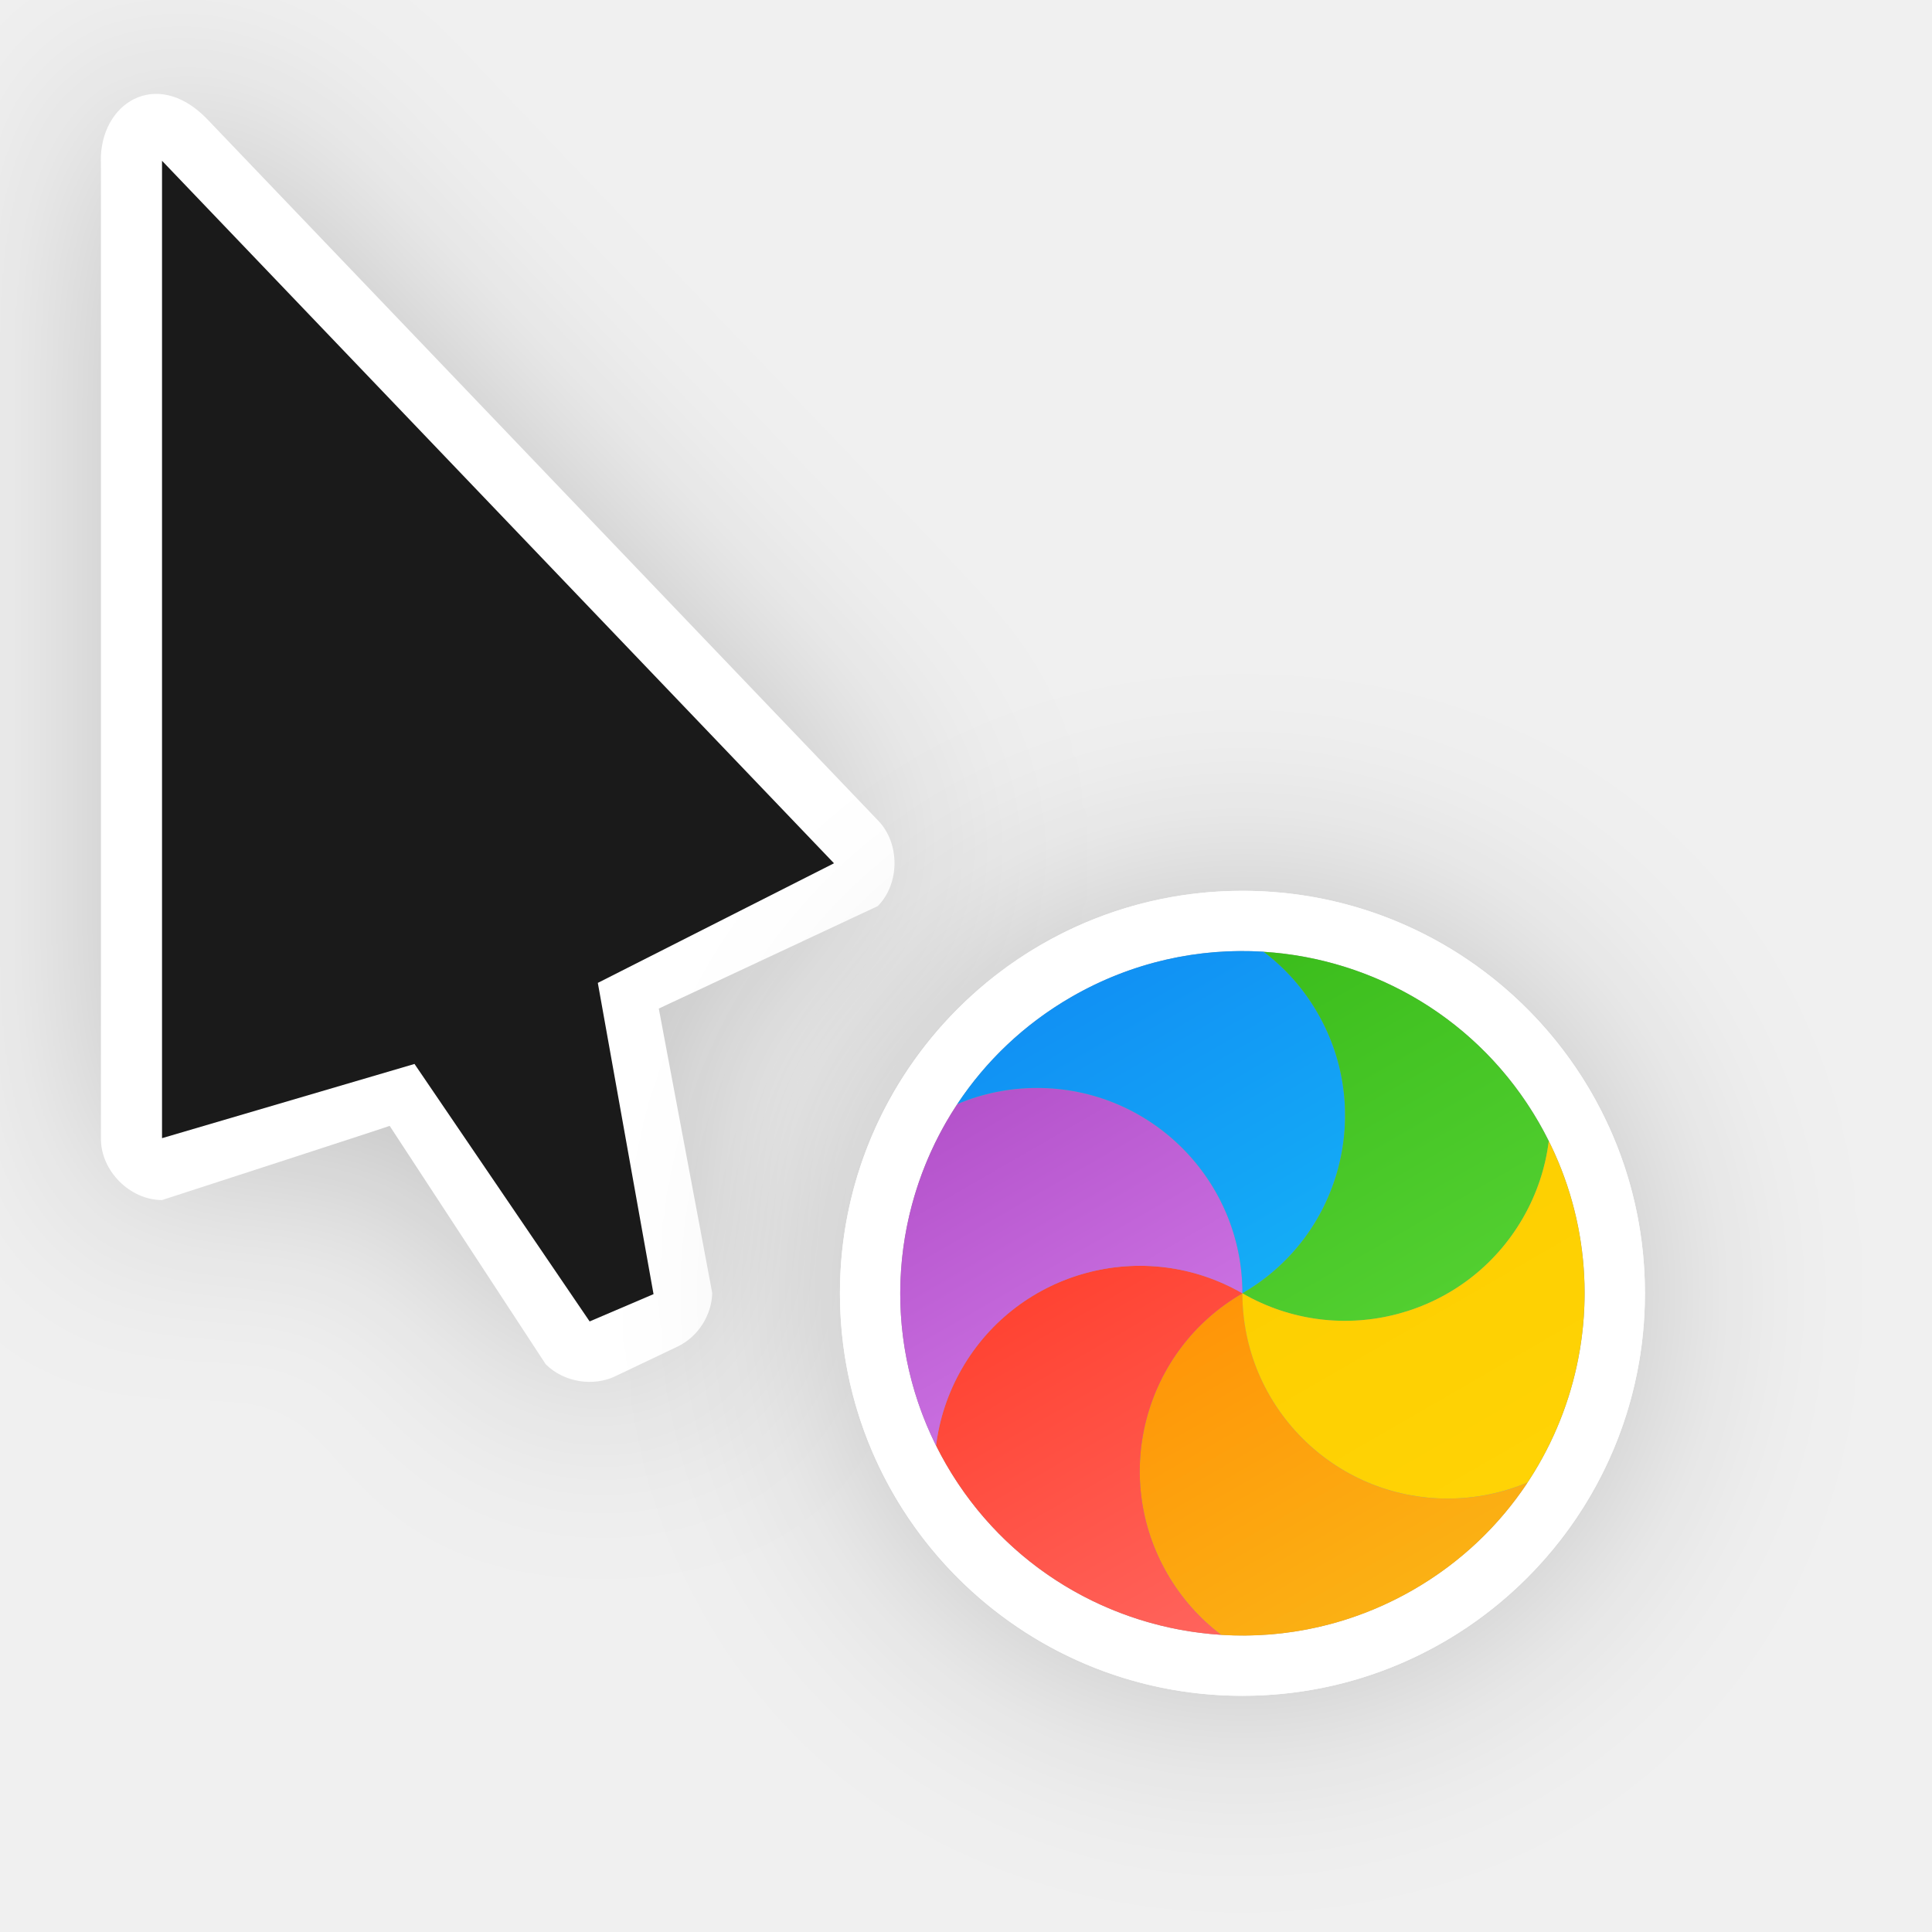
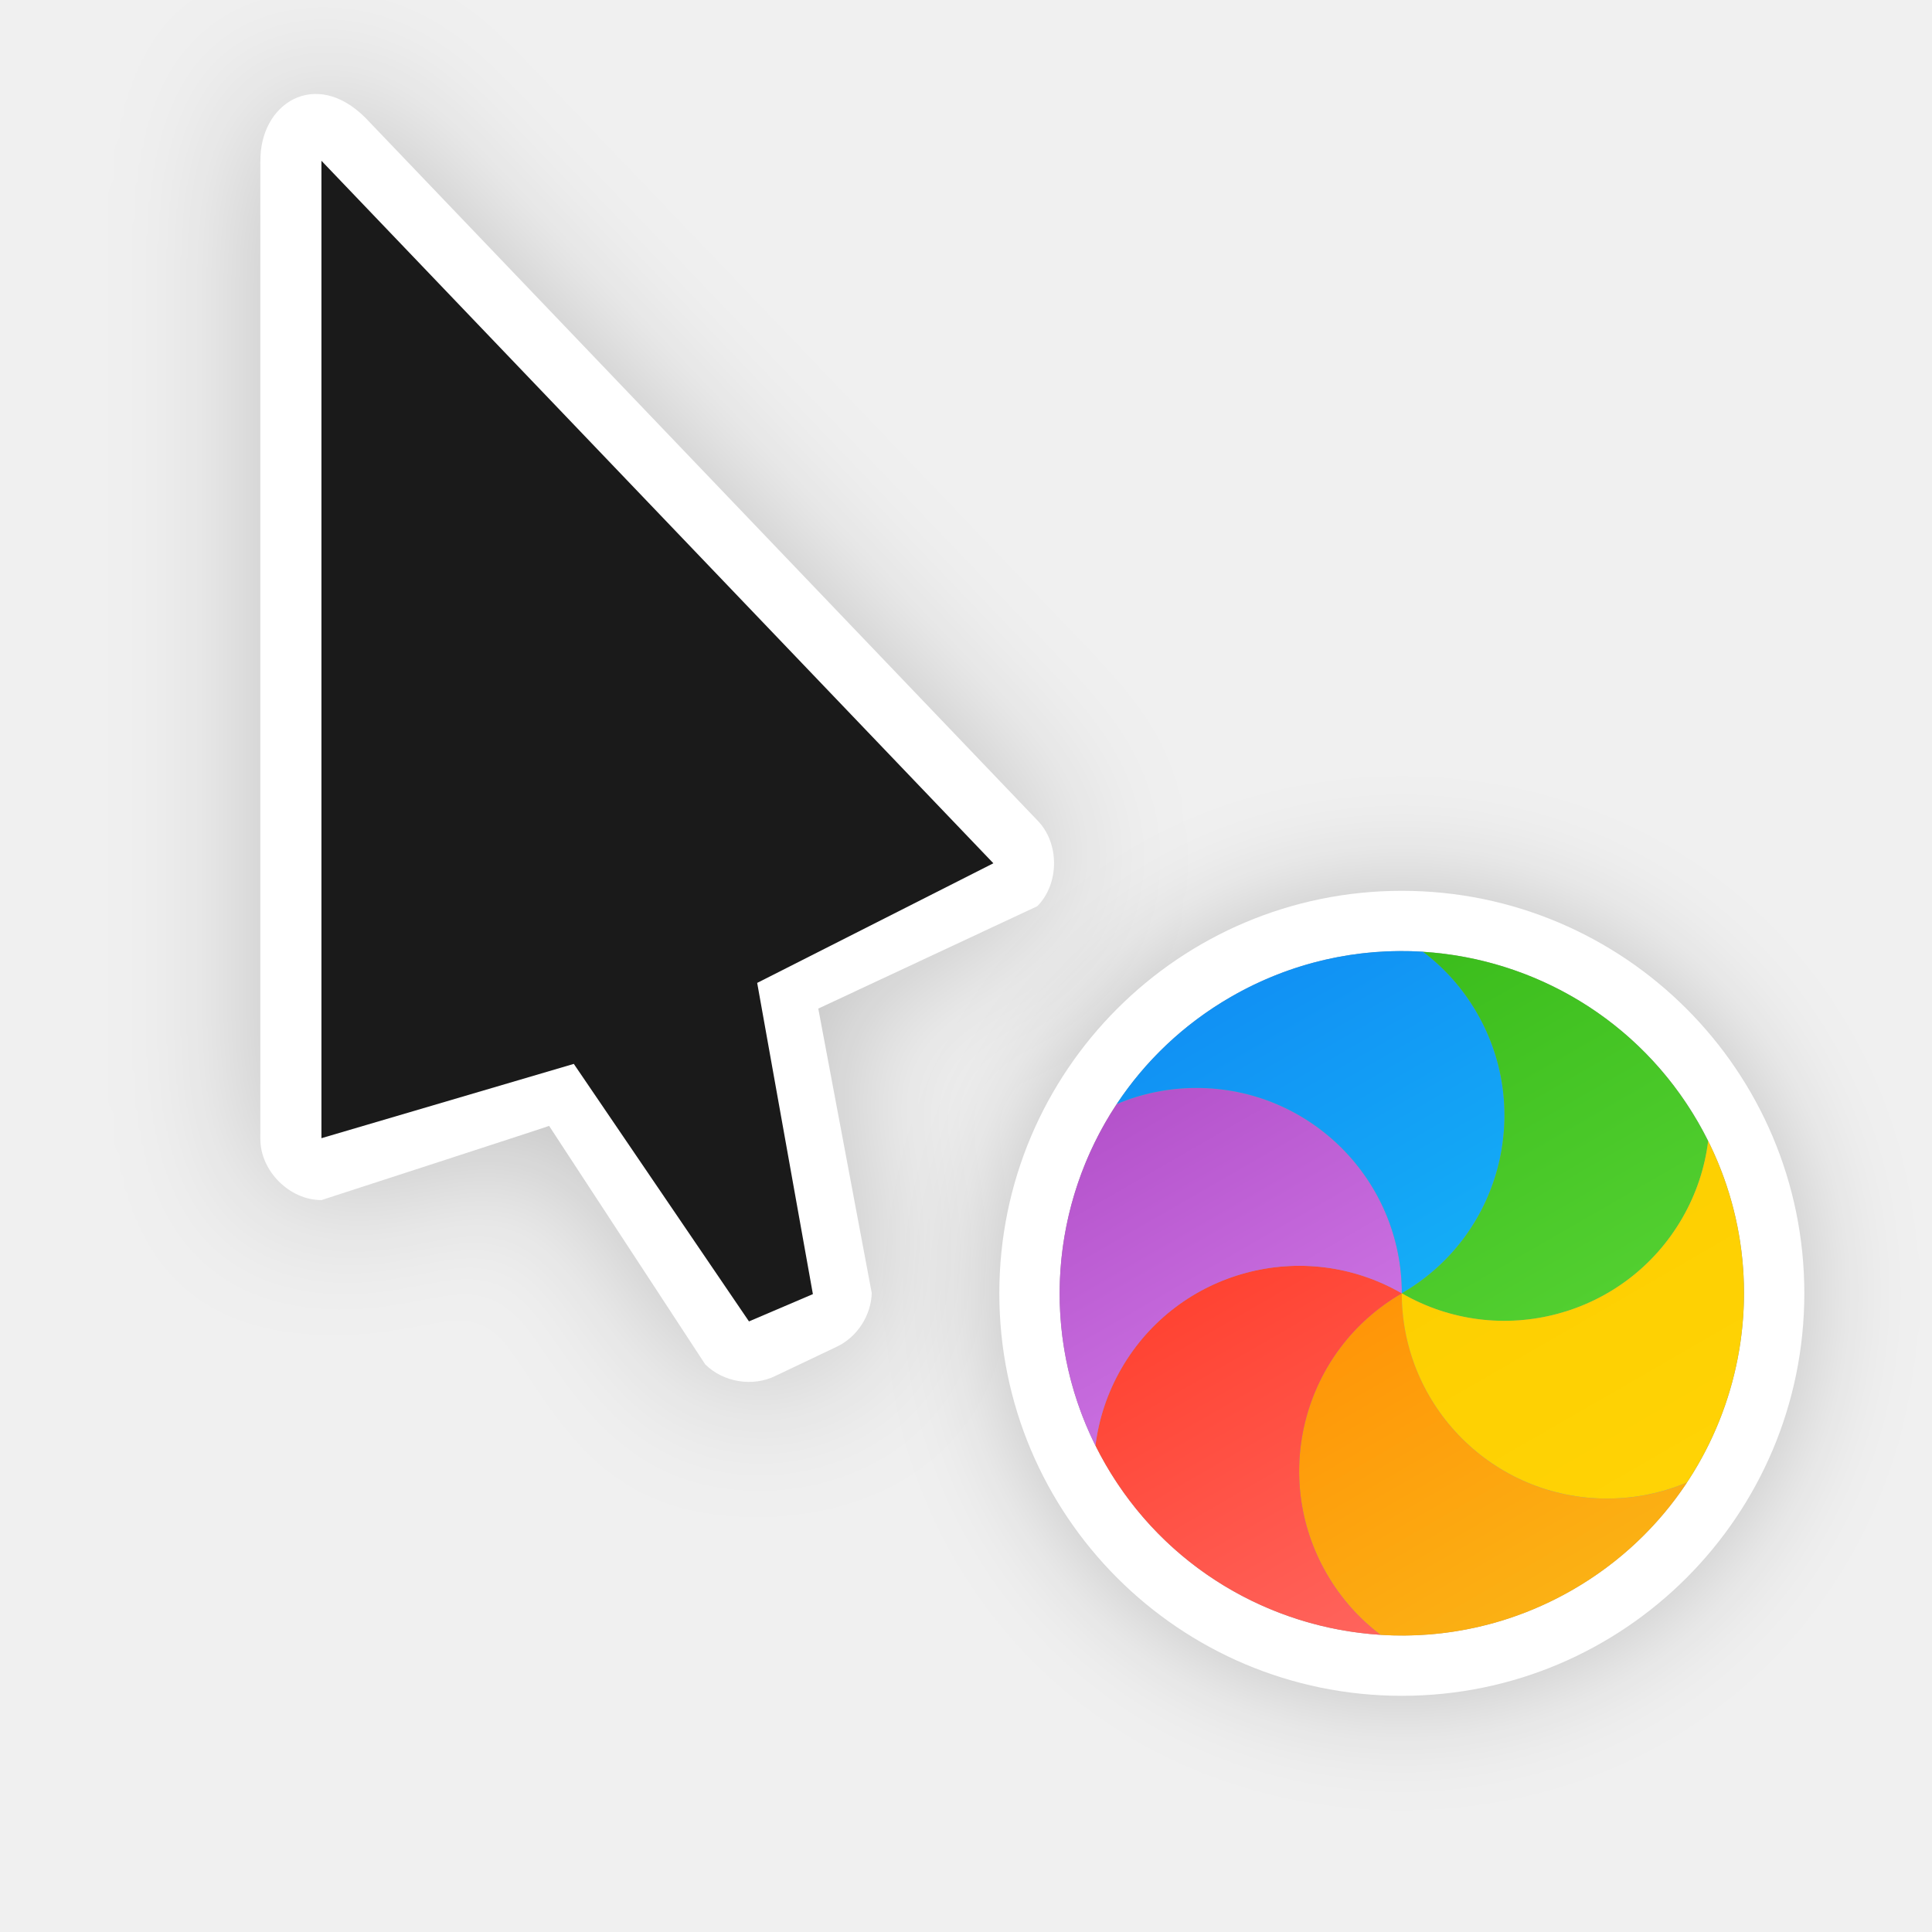
- <svg xmlns="http://www.w3.org/2000/svg" height="24" viewBox="0 0 24 24" width="24" version="1.1" id="svg82">
-   <defs id="defs86">
-     <filter style="color-interpolation-filters:sRGB" id="filter1719" x="-0.328" width="1.656" y="-0.202" height="1.404">
-       <feGaussianBlur stdDeviation="1.347" id="feGaussianBlur1721" />
-     </filter>
-     <filter style="color-interpolation-filters:sRGB" id="filter1723" x="-0.323" width="1.647" y="-0.323" height="1.647">
-       <feGaussianBlur stdDeviation="2.965" id="feGaussianBlur1725" />
-     </filter>
-   </defs>
-   <linearGradient id="a" gradientTransform="matrix(0.4579123,0,0,0.4380064,8.607332,9.250079)" gradientUnits="userSpaceOnUse" x1="17.871" x2="17.871" y1="7.669" y2="17.893">
-     <stop offset="0" stop-color="#fbb114" id="stop2" />
-     <stop offset="1" stop-color="#ff9508" id="stop4" />
+ <svg xmlns="http://www.w3.org/2000/svg" height="24" viewBox="0 0 24 24" width="24">
+   <linearGradient id="a" gradientTransform="matrix(.4579123 0 0 .4380064 8.607332 9.250079)" gradientUnits="userSpaceOnUse" x1="17.871" x2="17.871" y1="7.669" y2="17.893">
+     <stop offset="0" stop-color="#fbb114" />
+     <stop offset="1" stop-color="#ff9508" />
  </linearGradient>
-   <linearGradient id="b" gradientTransform="matrix(0.4206575,0,0,0.4767976,8.607332,9.250079)" gradientUnits="userSpaceOnUse" x1="23.954" x2="23.954" y1="8.61" y2="19.256">
-     <stop offset="0" stop-color="#ff645d" id="stop7" />
-     <stop offset="1" stop-color="#ff4332" id="stop9" />
+   <linearGradient id="b" gradientTransform="matrix(.4206575 0 0 .4767976 8.607332 9.250079)" gradientUnits="userSpaceOnUse" x1="23.954" x2="23.954" y1="8.61" y2="19.256">
+     <stop offset="0" stop-color="#ff645d" />
+     <stop offset="1" stop-color="#ff4332" />
  </linearGradient>
-   <linearGradient id="c" gradientTransform="matrix(0.4914857,0,0,0.4080861,8.607332,9.250079)" gradientUnits="userSpaceOnUse" x1="20.127" x2="20.127" y1="19.205" y2="29.033">
-     <stop offset="0" stop-color="#ca70e1" id="stop12" />
-     <stop offset="1" stop-color="#b452cb" id="stop14" />
+   <linearGradient id="c" gradientTransform="matrix(.4914857 0 0 .4080861 8.607332 9.250079)" gradientUnits="userSpaceOnUse" x1="20.127" x2="20.127" y1="19.205" y2="29.033">
+     <stop offset="0" stop-color="#ca70e1" />
+     <stop offset="1" stop-color="#b452cb" />
  </linearGradient>
-   <linearGradient id="d" gradientTransform="matrix(0.4579123,0,0,0.4380064,8.607332,9.250079)" gradientUnits="userSpaceOnUse" x1="16.36" x2="16.36" y1="17.893" y2="28.118">
-     <stop offset="0" stop-color="#14adf6" id="stop17" />
-     <stop offset="1" stop-color="#1191f4" id="stop19" />
+   <linearGradient id="d" gradientTransform="matrix(.4579123 0 0 .4380064 8.607332 9.250079)" gradientUnits="userSpaceOnUse" x1="16.36" x2="16.36" y1="17.893" y2="28.118">
+     <stop offset="0" stop-color="#14adf6" />
+     <stop offset="1" stop-color="#1191f4" />
  </linearGradient>
-   <linearGradient id="e" gradientTransform="matrix(0.4206575,0,0,0.4767976,8.607332,9.250079)" gradientUnits="userSpaceOnUse" x1="13.308" x2="13.308" y1="13.619" y2="24.265">
-     <stop offset="0" stop-color="#52cf30" id="stop22" />
-     <stop offset="1" stop-color="#3bbd1c" id="stop24" />
+   <linearGradient id="e" gradientTransform="matrix(.4206575 0 0 .4767976 8.607332 9.250079)" gradientUnits="userSpaceOnUse" x1="13.308" x2="13.308" y1="13.619" y2="24.265">
+     <stop offset="0" stop-color="#52cf30" />
+     <stop offset="1" stop-color="#3bbd1c" />
  </linearGradient>
-   <linearGradient id="f" gradientTransform="matrix(0.4914857,0,0,0.4080861,8.607332,9.250079)" gradientUnits="userSpaceOnUse" x1="11.766" x2="11.766" y1="9.377" y2="19.205">
-     <stop offset="0" stop-color="#ffd305" id="stop27" />
-     <stop offset="1" stop-color="#fdcf01" id="stop29" />
+   <linearGradient id="f" gradientTransform="matrix(.4914857 0 0 .4080861 8.607332 9.250079)" gradientUnits="userSpaceOnUse" x1="11.766" x2="11.766" y1="9.377" y2="19.205">
+     <stop offset="0" stop-color="#ffd305" />
+     <stop offset="1" stop-color="#fdcf01" />
  </linearGradient>
-   <filter id="g" height="1.272" width="1.441" x="-0.22" y="-0.136" style="color-interpolation-filters:sRGB">
-     <feGaussianBlur stdDeviation="1.192" id="feGaussianBlur32" />
+   <filter id="g" color-interpolation-filters="sRGB" height="1.272" width="1.441" x="-.22" y="-.136">
+     <feGaussianBlur stdDeviation=".905" />
  </filter>
-   <filter id="h" height="1.444" width="1.444" x="-0.222" y="-0.222" style="color-interpolation-filters:sRGB">
-     <feGaussianBlur stdDeviation="1.202" id="feGaussianBlur35" />
+   <filter id="h" color-interpolation-filters="sRGB" height="1.336" width="1.336" x="-.168" y="-.168">
+     <feGaussianBlur stdDeviation=".7" />
  </filter>
-   <path style="opacity:0.2;fill:#000000;fill-opacity:1;stroke-width:0.759;filter:url(#filter1719)" id="path1677" d="M 1.254,2.007 V 14.149 c 3.8e-5,0.397 0.362,0.759 0.759,0.759 0,0 2.946,-0.956 2.828,-0.922 l 1.939,2.962 c 0.224,0.224 0.594,0.284 0.877,0.142 L 8.422,16.726 c 0.249,-0.121 0.42,-0.387 0.427,-0.664 l -0.664,-3.533 2.721,-1.272 c 0.277,-0.281 0.277,-0.787 0,-1.067 L 2.558,1.462 C 1.936,0.84 1.241,1.284 1.254,2.007 Z" />
-   <g id="g46" transform="matrix(0.7588509,0,0,0.7588509,-122.5974,-577.1077)">
-     <path style="fill:#ffffff" id="path42" d="m 163.209,763.147 v 16 c 5e-5,0.524 0.476,1 1,1 0,0 3.883,-1.259 3.726,-1.215 l 2.555,3.903 c 0.295,0.295 0.783,0.375 1.156,0.188 l 1.008,-0.48 c 0.328,-0.159 0.554,-0.51 0.562,-0.875 l -0.875,-4.656 3.585,-1.677 c 0.365,-0.37 0.365,-1.037 0,-1.406 l -11,-11.5 c -0.82,-0.82 -1.736,-0.235 -1.719,0.719 z" />
-     <path style="fill:#1a1a1a" id="path44" d="m 164.209,779.134 v -16 l 11,11.5 -3.866,1.958 0.912,5.095 -1.046,0.447 -2.867,-4.215 z" />
+   <circle cx="17.414" cy="16.066" fill-rule="evenodd" filter="url(#h)" opacity=".2" r="5" stroke-width=".455" />
+   <g stroke-width=".759">
+     <path d="m3.234 2.007v12.142c0.0.397.362.759.759.759 0 0 2.946-.956 2.828-.922l1.939 2.962c.224.224.594.284.877.142l.765-.364c.249-.121.42-.387.427-.664l-.664-3.533 2.721-1.272c.277-.281.277-.787 0-1.067l-8.347-8.727c-.622-.622-1.317-.178-1.304.545z" filter="url(#g)" opacity=".2" />
+     <path d="m3.234 2.007v12.142c0.0.397.362.759.759.759 0 0 2.946-.956 2.828-.922l1.939 2.962c.224.224.594.284.877.142l.765-.364c.249-.121.42-.387.427-.664l-.664-3.533 2.721-1.272c.277-.281.277-.787 0-1.067l-8.347-8.727c-.622-.622-1.317-.178-1.304.545z" fill="#fff" />
+     <path d="m3.993 14.139v-12.142l8.347 8.727-2.934 1.486.692 3.866-.794.339-2.176-3.199z" fill="#1a1a1a" />
  </g>
-   <g transform="matrix(0.4545453,0,0,0.4545453,-148.6218,-354.078)" style="opacity:0.2;fill:#000000;fill-opacity:1;fill-rule:evenodd;filter:url(#filter1723)" id="g1697">
-     <circle id="circle1683" r="11" cy="814.317" cx="360.923" style="fill:#000000;fill-opacity:1" />
-     <path id="path1685" d="m 367.005,805.15 c 0.333,0.789 0.518,1.656 0.518,2.567 0,3.645 -2.955,6.6 -6.6,6.6 1.823,-3.157 0.741,-7.193 -2.416,-9.016 -0.789,-0.456 -1.633,-0.73 -2.484,-0.835 1.475,-0.735 3.139,-1.149 4.9,-1.149 2.249,0 4.34,0.675 6.082,1.833 z" style="fill:#000000;fill-opacity:1" />
-     <path id="path1687" d="m 371.902,815.002 c -0.516,0.683 -1.175,1.276 -1.963,1.731 -3.157,1.823 -7.193,0.741 -9.016,-2.416 3.645,0 6.6,-2.955 6.6,-6.6 0,-0.91 -0.184,-1.778 -0.518,-2.567 2.964,1.971 4.918,5.341 4.918,9.167 0,0.23 -0.007,0.459 -0.021,0.685 z" style="fill:#000000;fill-opacity:1" />
-     <path id="path1689" d="m 365.823,824.168 c -0.851,-0.106 -1.695,-0.38 -2.484,-0.835 -3.157,-1.823 -4.238,-5.859 -2.416,-9.016 1.823,3.157 5.859,4.238 9.016,2.416 0.788,-0.455 1.447,-1.048 1.963,-1.731 -0.247,4.022 -2.656,7.46 -6.079,9.166 z" style="fill:#000000;fill-opacity:1" />
-     <path id="path1691" d="m 354.841,823.484 c -0.333,-0.789 -0.518,-1.656 -0.518,-2.567 0,-3.645 2.955,-6.6 6.6,-6.6 -1.823,3.157 -0.741,7.193 2.416,9.016 0.789,0.456 1.633,0.73 2.484,0.835 -1.475,0.735 -3.139,1.149 -4.9,1.149 -2.249,0 -4.34,-0.675 -6.082,-1.833 z" style="fill:#000000;fill-opacity:1" />
-     <path id="path1693" d="m 349.944,813.632 c 0.516,-0.683 1.175,-1.276 1.963,-1.731 3.157,-1.823 7.193,-0.741 9.016,2.416 -3.645,0 -6.6,2.955 -6.6,6.6 0,0.91 0.184,1.778 0.518,2.567 -2.964,-1.971 -4.918,-5.341 -4.918,-9.167 0,-0.23 0.007,-0.459 0.021,-0.685 z" style="fill:#000000;fill-opacity:1" />
-     <path id="path1695" d="m 356.023,804.466 c 0.851,0.106 1.695,0.38 2.484,0.835 3.157,1.823 4.238,5.859 2.416,9.016 -1.823,-3.157 -5.859,-4.238 -9.016,-2.416 -0.788,0.455 -1.447,1.048 -1.963,1.731 0.247,-4.022 2.656,-7.46 6.079,-9.166 z" style="fill:#000000;fill-opacity:1" />
-   </g>
-   <g id="g62" style="fill:#ffffff;fill-rule:evenodd" transform="matrix(0.4545453,0,0,0.4545453,-148.6218,-354.078)">
-     <circle cx="360.923" cy="814.317" r="11" id="circle48" />
-     <path d="m 367.005,805.15 c 0.333,0.789 0.518,1.656 0.518,2.567 0,3.645 -2.955,6.6 -6.6,6.6 1.823,-3.157 0.741,-7.193 -2.416,-9.016 -0.789,-0.456 -1.633,-0.73 -2.484,-0.835 1.475,-0.735 3.139,-1.149 4.9,-1.149 2.249,0 4.34,0.675 6.082,1.833 z" id="path50" />
-     <path d="m 371.902,815.002 c -0.516,0.683 -1.175,1.276 -1.963,1.731 -3.157,1.823 -7.193,0.741 -9.016,-2.416 3.645,0 6.6,-2.955 6.6,-6.6 0,-0.91 -0.184,-1.778 -0.518,-2.567 2.964,1.971 4.918,5.341 4.918,9.167 0,0.23 -0.007,0.459 -0.021,0.685 z" id="path52" />
-     <path d="m 365.823,824.168 c -0.851,-0.106 -1.695,-0.38 -2.484,-0.835 -3.157,-1.823 -4.238,-5.859 -2.416,-9.016 1.823,3.157 5.859,4.238 9.016,2.416 0.788,-0.455 1.447,-1.048 1.963,-1.731 -0.247,4.022 -2.656,7.46 -6.079,9.166 z" id="path54" />
-     <path d="m 354.841,823.484 c -0.333,-0.789 -0.518,-1.656 -0.518,-2.567 0,-3.645 2.955,-6.6 6.6,-6.6 -1.823,3.157 -0.741,7.193 2.416,9.016 0.789,0.456 1.633,0.73 2.484,0.835 -1.475,0.735 -3.139,1.149 -4.9,1.149 -2.249,0 -4.34,-0.675 -6.082,-1.833 z" id="path56" />
-     <path d="m 349.944,813.632 c 0.516,-0.683 1.175,-1.276 1.963,-1.731 3.157,-1.823 7.193,-0.741 9.016,2.416 -3.645,0 -6.6,2.955 -6.6,6.6 0,0.91 0.184,1.778 0.518,2.567 -2.964,-1.971 -4.918,-5.341 -4.918,-9.167 0,-0.23 0.007,-0.459 0.021,-0.685 z" id="path58" />
-     <path d="m 356.023,804.466 c 0.851,0.106 1.695,0.38 2.484,0.835 3.157,1.823 4.238,5.859 2.416,9.016 -1.823,-3.157 -5.859,-4.238 -9.016,-2.416 -0.788,0.455 -1.447,1.048 -1.963,1.731 0.247,-4.022 2.656,-7.46 6.079,-9.166 z" id="path60" />
-   </g>
-   <g id="g1646" transform="rotate(150,15.99255,16.58617)">
-     <circle style="fill:#959595;fill-rule:evenodd;stroke-width:0.423" id="circle64" r="4.25" cy="17.316" cx="16.216" />
-     <g transform="matrix(0.9489808,0,0,0.9489808,0.6105051,1.100282)" id="g1636">
-       <path d="m 18.921,13.355 c 0.136,0.321 0.211,0.674 0.211,1.045 0,1.484 -1.203,2.687 -2.687,2.687 0.742,-1.285 0.302,-2.929 -0.984,-3.671 -0.321,-0.185 -0.665,-0.297 -1.011,-0.34 0.601,-0.299 1.278,-0.468 1.995,-0.468 0.916,0 1.767,0.275 2.476,0.746 z" id="path66" style="fill:url(#a);fill-rule:evenodd;stroke-width:0.445" />
-       <path d="m 20.915,17.366 c -0.21,0.278 -0.478,0.519 -0.799,0.705 -1.285,0.742 -2.929,0.302 -3.671,-0.984 1.484,0 2.687,-1.203 2.687,-2.687 0,-0.371 -0.075,-0.724 -0.211,-1.045 1.207,0.802 2.002,2.174 2.002,3.732 0,0.094 -0.003,0.187 -0.009,0.279 z" id="path68" style="fill:url(#b);fill-rule:evenodd;stroke-width:0.445" />
-       <path d="m 18.44,21.098 c -0.346,-0.043 -0.69,-0.155 -1.011,-0.34 -1.285,-0.742 -1.726,-2.385 -0.984,-3.671 0.742,1.285 2.385,1.726 3.671,0.984 0.321,-0.185 0.589,-0.427 0.799,-0.705 -0.101,1.638 -1.081,3.037 -2.475,3.732 z" id="path70" style="fill:url(#c);fill-rule:evenodd;stroke-width:0.445" />
-       <path d="m 13.968,20.82 c -0.136,-0.321 -0.211,-0.674 -0.211,-1.045 0,-1.484 1.203,-2.687 2.687,-2.687 -0.742,1.285 -0.302,2.929 0.984,3.671 0.321,0.186 0.665,0.297 1.011,0.34 -0.601,0.299 -1.278,0.468 -1.995,0.468 -0.916,0 -1.767,-0.275 -2.476,-0.746 z" id="path72" style="fill:url(#d);fill-rule:evenodd;stroke-width:0.445" />
-       <path d="m 11.975,16.809 c 0.21,-0.278 0.478,-0.519 0.799,-0.705 1.285,-0.742 2.929,-0.302 3.671,0.984 -1.484,0 -2.687,1.203 -2.687,2.687 0,0.371 0.075,0.724 0.211,1.045 -1.207,-0.802 -2.002,-2.174 -2.002,-3.732 0,-0.094 0.003,-0.187 0.009,-0.279 z" id="path74" style="fill:url(#e);fill-rule:evenodd;stroke-width:0.445" />
-       <path d="m 14.45,13.077 c 0.346,0.043 0.69,0.155 1.011,0.34 1.285,0.742 1.726,2.385 0.984,3.671 -0.742,-1.285 -2.385,-1.726 -3.671,-0.984 -0.321,0.185 -0.589,0.427 -0.799,0.705 0.101,-1.638 1.081,-3.037 2.475,-3.732 z" id="path76" style="fill:url(#f);fill-rule:evenodd;stroke-width:0.445" />
+   <circle cx="17.414" cy="16.066" fill="#fff" fill-rule="evenodd" r="5" stroke-width=".455" />
+   <g fill-rule="evenodd" transform="matrix(-.8660254 .5 -.5 -.8660254 40.1156 22.95393)">
+     <circle cx="16.216" cy="17.316" fill="#959595" r="4.25" stroke-width=".423" />
+     <g stroke-width=".445" transform="matrix(.9489808 0 0 .9489808 .610505 1.100282)">
+       <path d="m18.921 13.355c.136.321.211.674.211 1.045 0 1.484-1.203 2.687-2.687 2.687.742-1.285.302-2.929-.984-3.671-.321-.185-.665-.297-1.011-.34.601-.299 1.278-.468 1.995-.468.916 0 1.767.275 2.476.746z" fill="url(#a)" />
+       <path d="m20.915 17.366c-.21.278-.478.519-.799.705-1.285.742-2.929.302-3.671-.984 1.484 0 2.687-1.203 2.687-2.687 0-.371-.075-.724-.211-1.045 1.207.802 2.002 2.174 2.002 3.732 0 .094-.003.187-.009.279z" fill="url(#b)" />
+       <path d="m18.44 21.098c-.346-.043-.69-.155-1.011-.34-1.285-.742-1.726-2.385-.984-3.671.742 1.285 2.385 1.726 3.671.984.321-.185.589-.427.799-.705-.101 1.638-1.081 3.037-2.475 3.732z" fill="url(#c)" />
+       <path d="m13.968 20.82c-.136-.321-.211-.674-.211-1.045 0-1.484 1.203-2.687 2.687-2.687-.742 1.285-.302 2.929.984 3.671.321.186.665.297 1.011.34-.601.299-1.278.468-1.995.468-.916 0-1.767-.275-2.476-.746z" fill="url(#d)" />
+       <path d="m11.975 16.809c.21-.278.478-.519.799-.705 1.285-.742 2.929-.302 3.671.984-1.484 0-2.687 1.203-2.687 2.687 0 .371.075.724.211 1.045-1.207-.802-2.002-2.174-2.002-3.732 0-.094.003-.187.009-.279z" fill="url(#e)" />
+       <path d="m14.45 13.077c.346.043.69.155 1.011.34 1.285.742 1.726 2.385.984 3.671-.742-1.285-2.385-1.726-3.671-.984-.321.185-.589.427-.799.705.101-1.638 1.081-3.037 2.475-3.732z" fill="url(#f)" />
    </g>
  </g>
</svg>
